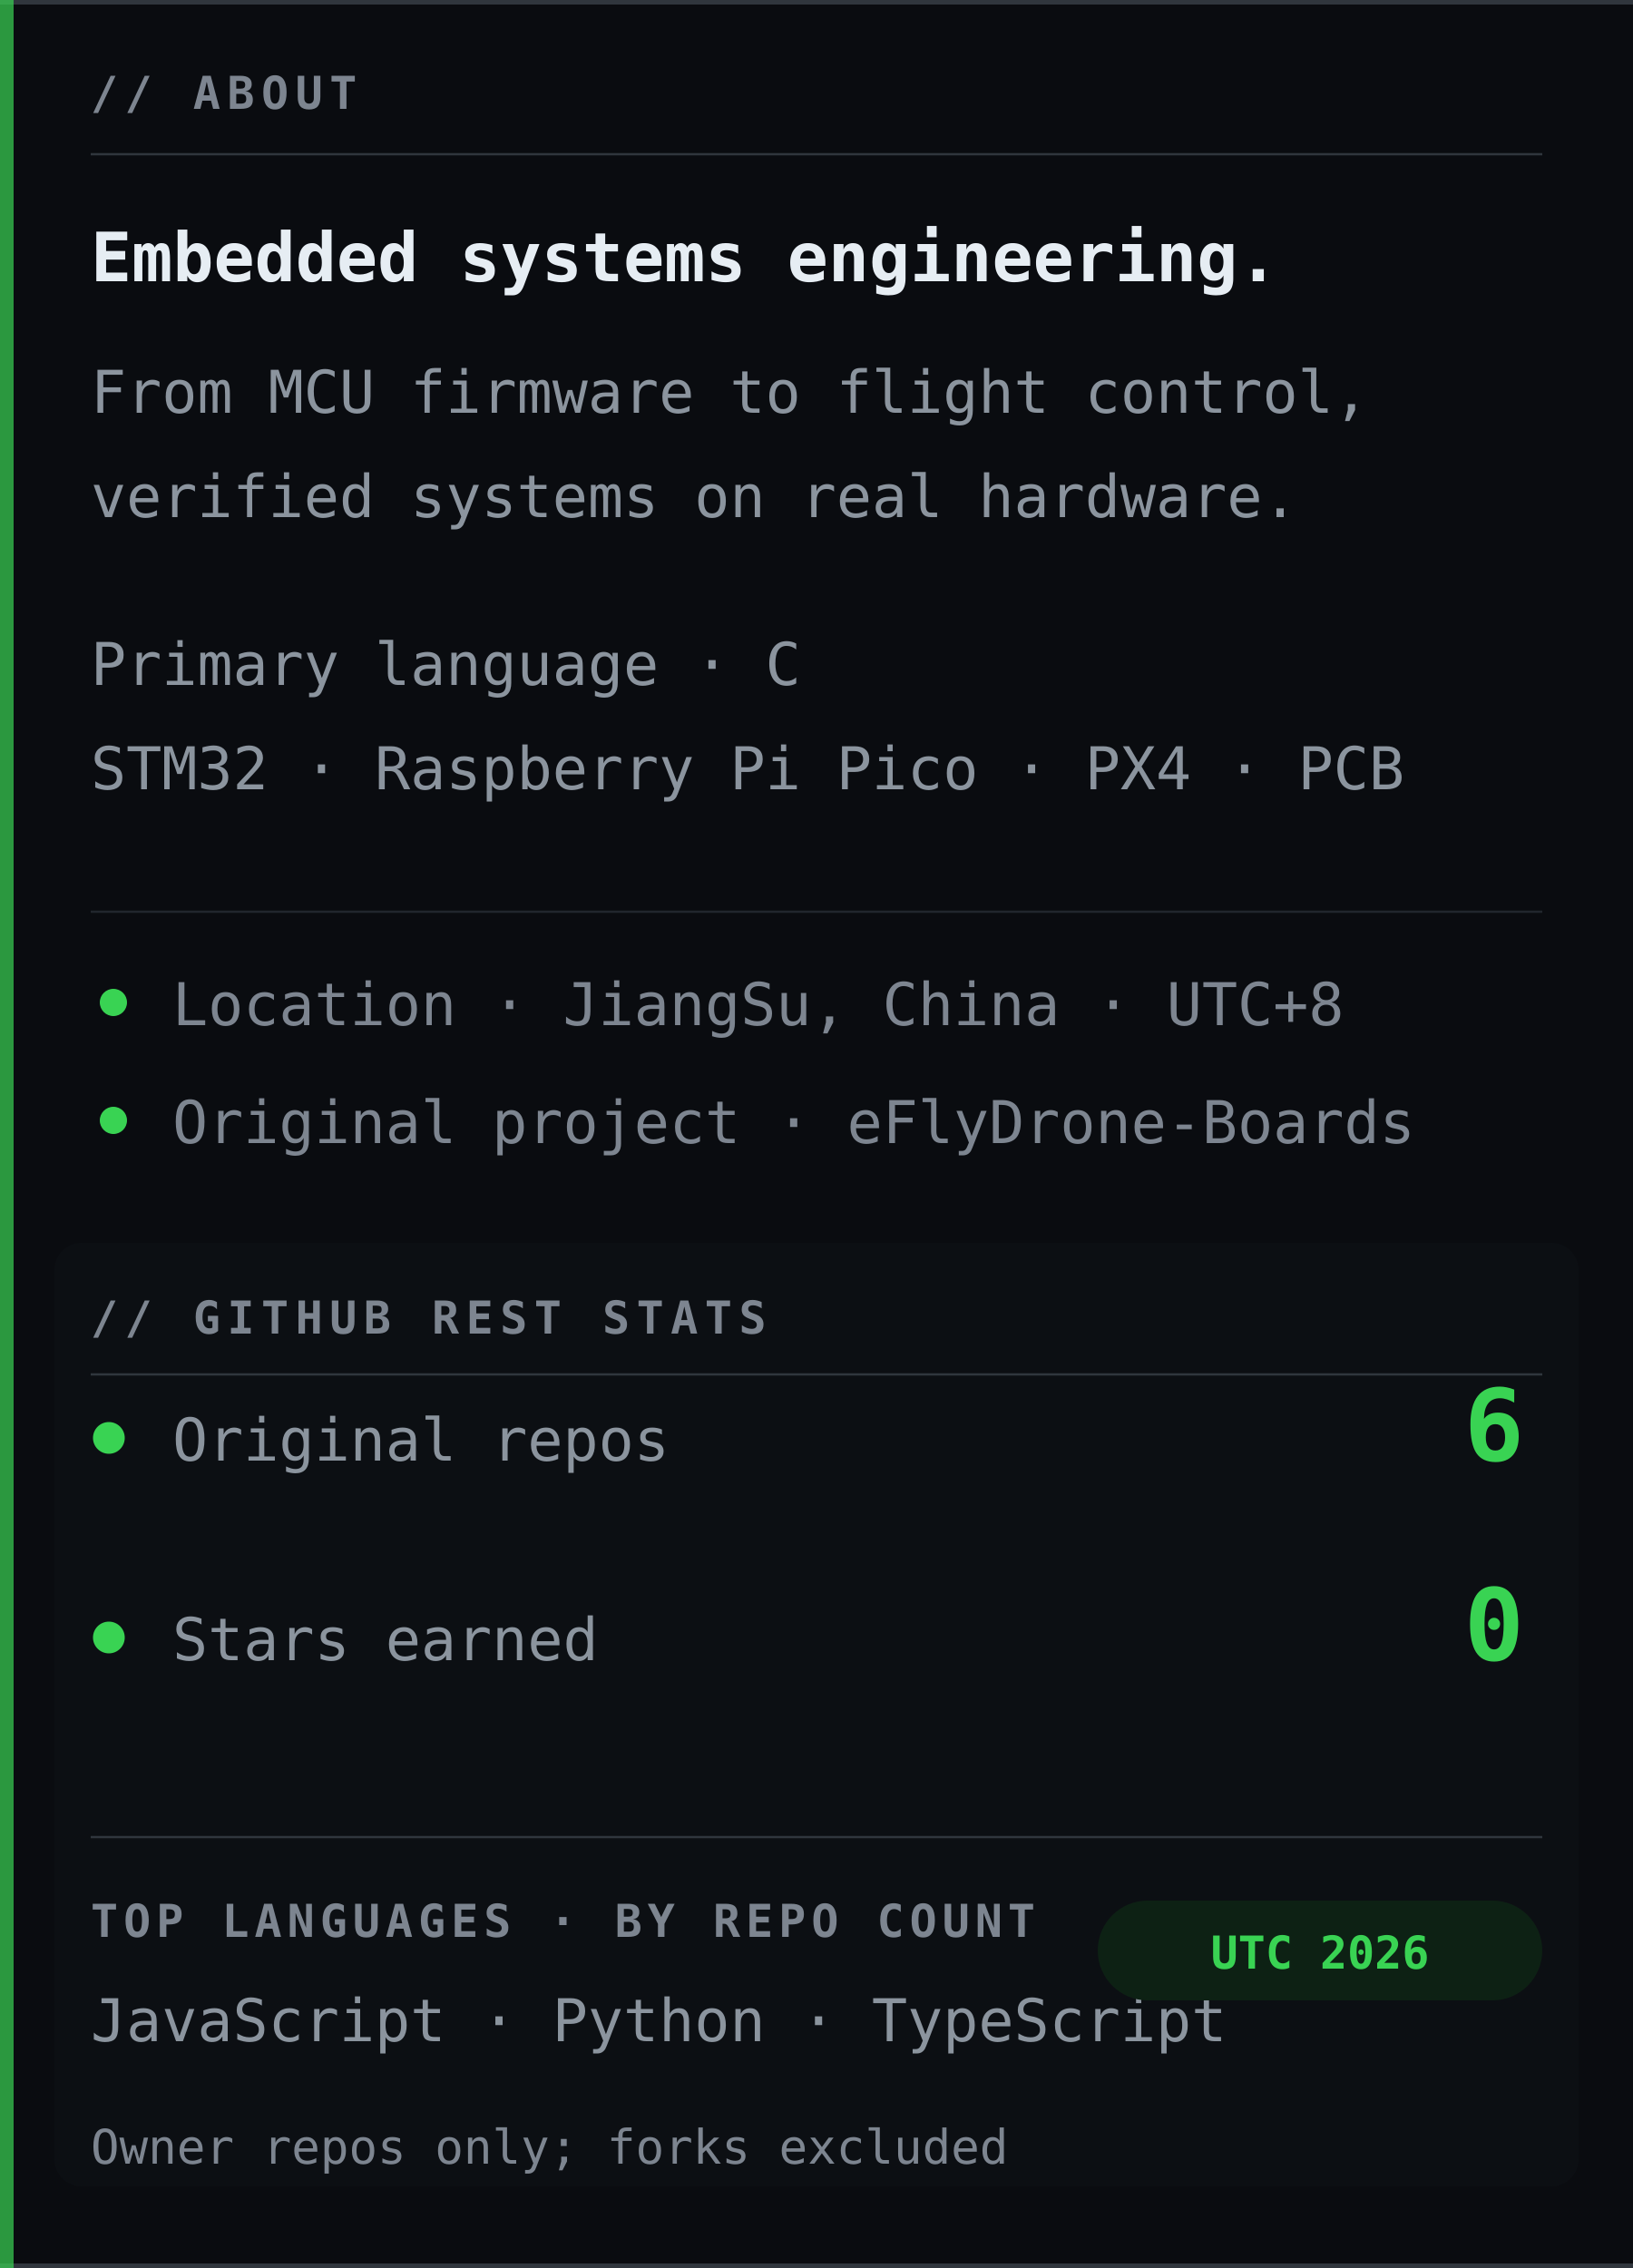
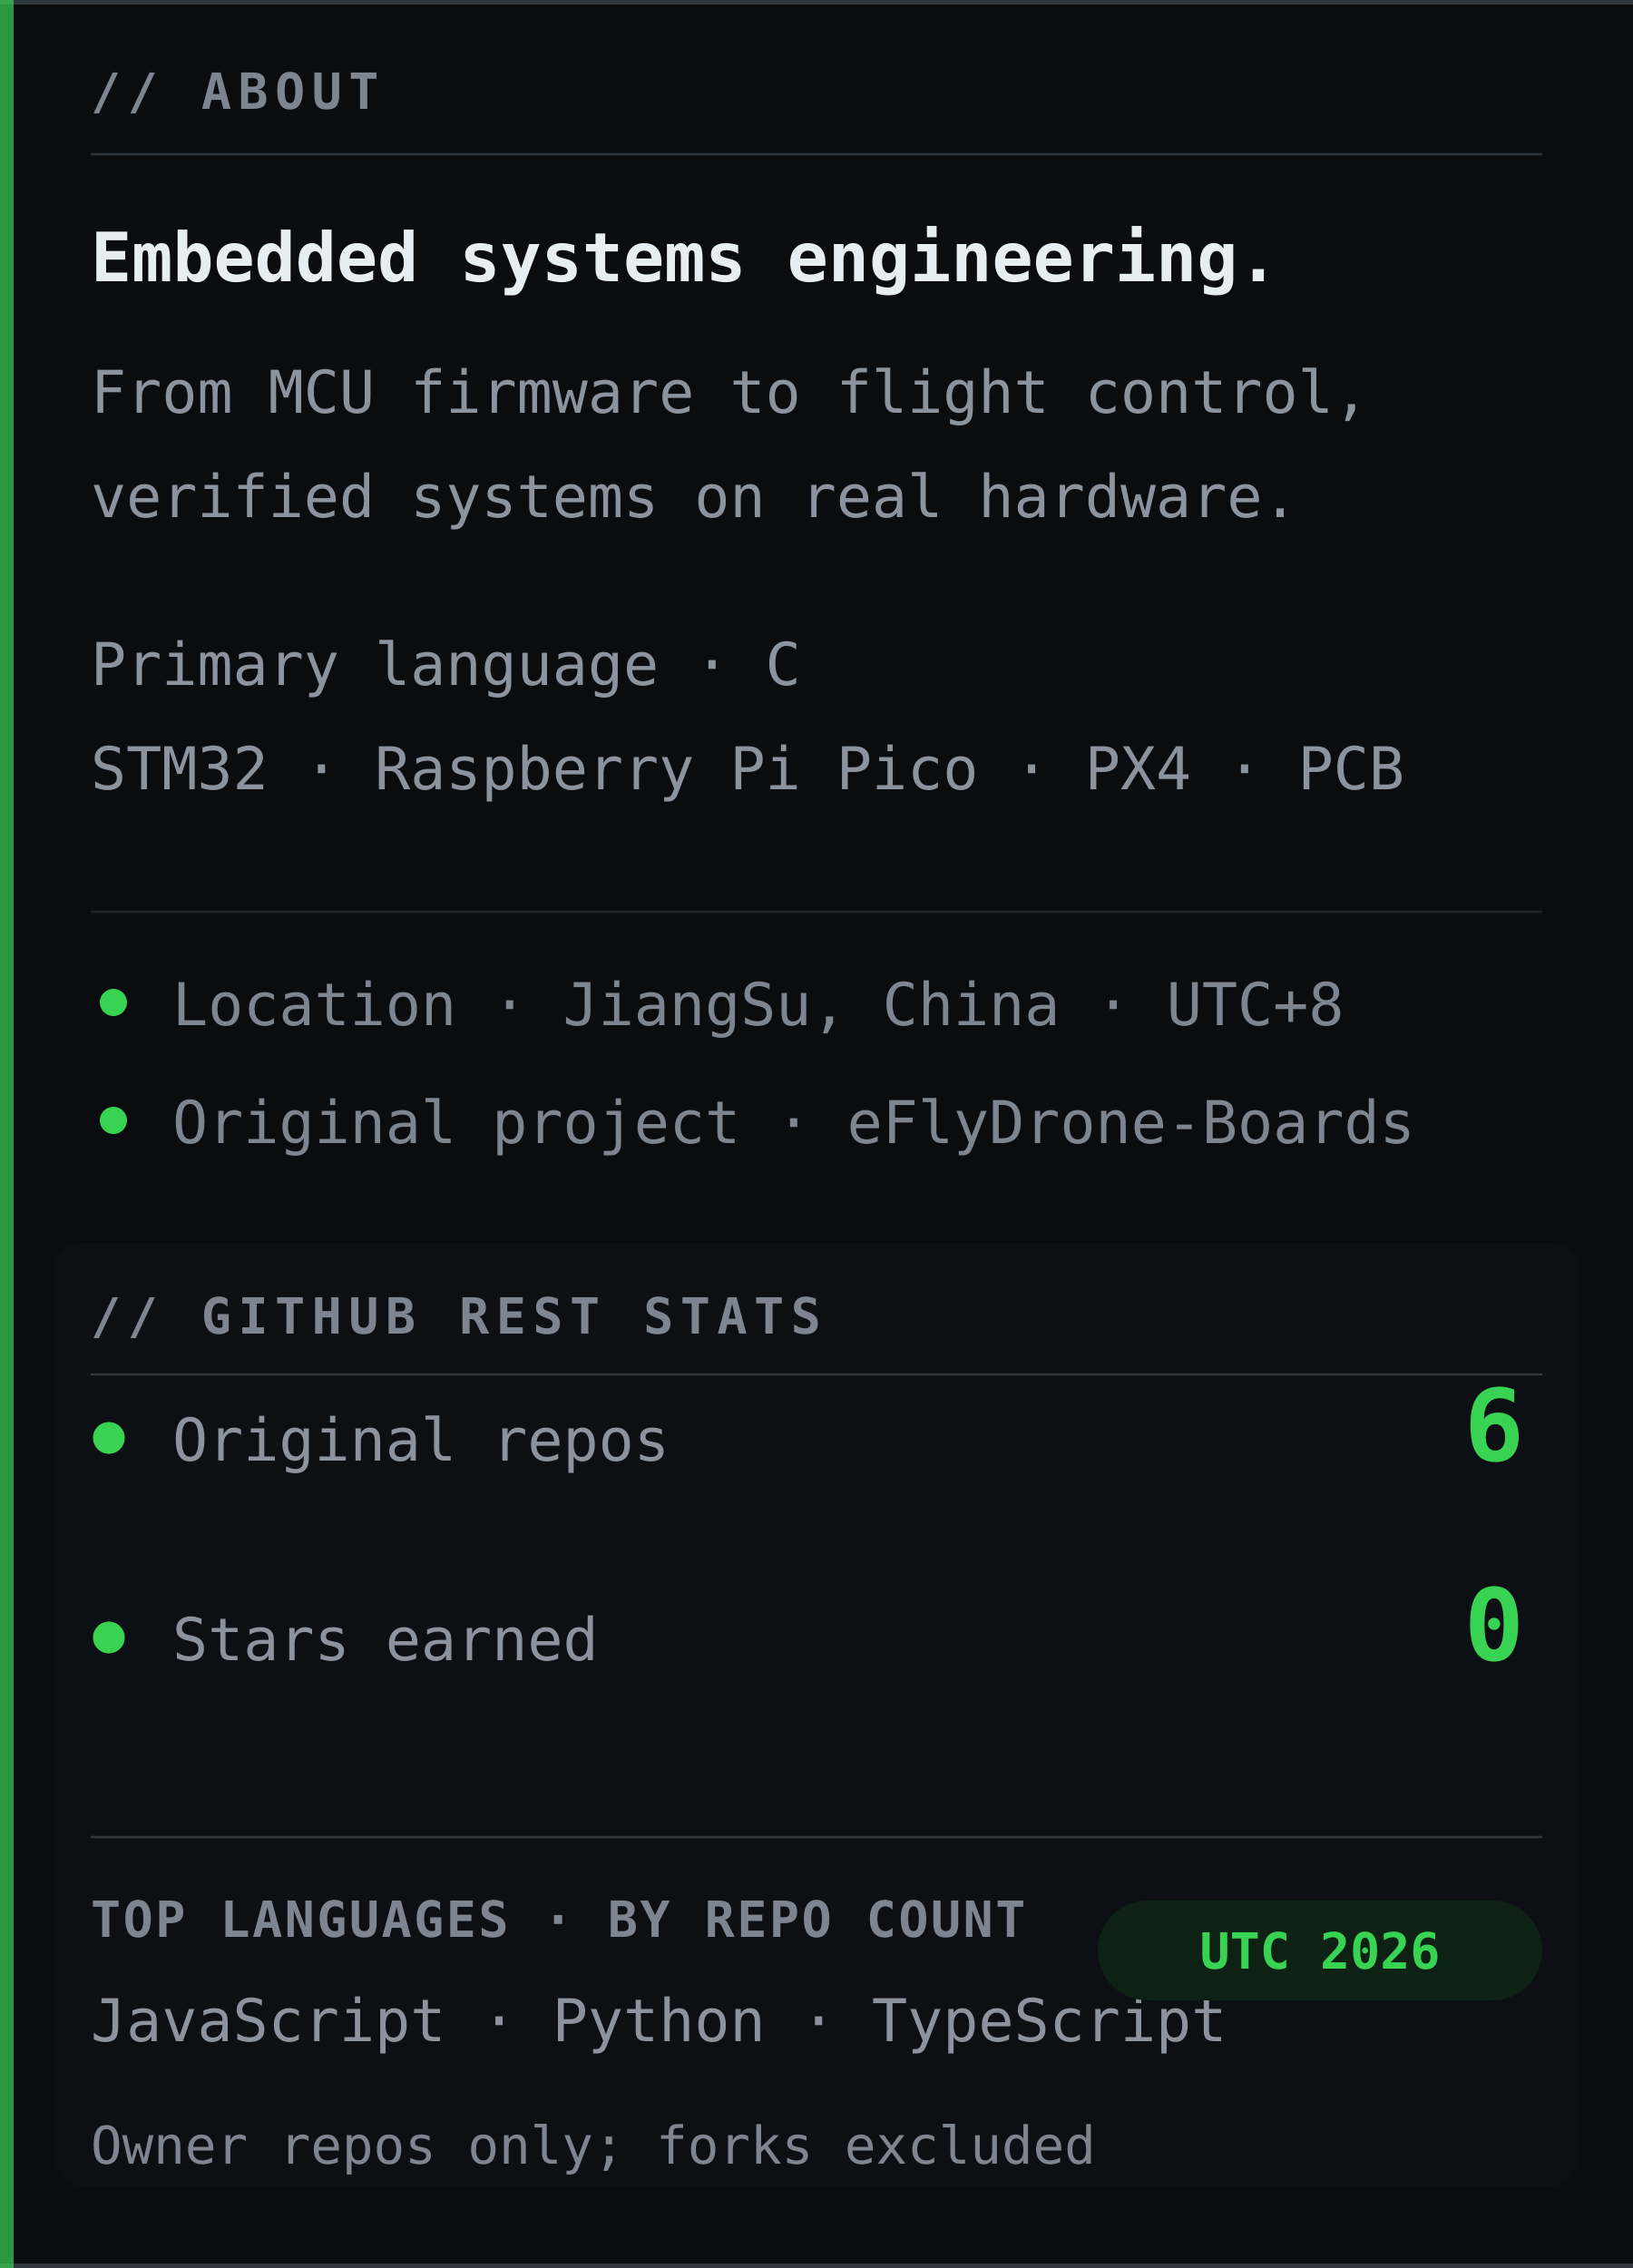
<svg xmlns="http://www.w3.org/2000/svg" width="360" height="500" viewBox="0 0 360 500" role="img" aria-labelledby="title desc">
  <rect width="360" height="500" fill="#0a0c10" />
  <path d="M0 .5H360M0 499.5H360" stroke="#30363d" stroke-width="1" />
-   <text x="20" y="24" font-family="Consolas, Menlo, 'DejaVu Sans Mono', 'Courier New', monospace" font-size="10" font-weight="700" letter-spacing="1.5" fill="#7d8590">// ABOUT</text>
+   <text x="20" y="24" font-family="Consolas, Menlo, 'DejaVu Sans Mono', 'Courier New', monospace" font-size="11" font-weight="700" letter-spacing="1.5" fill="#7d8590">// ABOUT</text>
  <path d="M20 34H340" stroke="#30363d" stroke-width=".5" />
  <text x="20" y="62" font-family="Consolas, Menlo, 'DejaVu Sans Mono', 'Courier New', monospace" font-size="15" font-weight="700" fill="#e6edf3">Embedded systems engineering.</text>
  <text x="20" y="91" font-family="Consolas, Menlo, 'DejaVu Sans Mono', 'Courier New', monospace" font-size="13" fill="#8b949e">From MCU firmware to flight control,</text>
  <text x="20" y="114" font-family="Consolas, Menlo, 'DejaVu Sans Mono', 'Courier New', monospace" font-size="13" fill="#8b949e">verified systems on real hardware.</text>
  <text x="20" y="151" font-family="Consolas, Menlo, 'DejaVu Sans Mono', 'Courier New', monospace" font-size="13" fill="#8b949e">Primary language · C</text>
  <text x="20" y="174" font-family="Consolas, Menlo, 'DejaVu Sans Mono', 'Courier New', monospace" font-size="13" fill="#8b949e">STM32 · Raspberry Pi Pico · PX4 · PCB</text>
  <path d="M20 201H340" stroke="#21262d" stroke-width=".5" />
  <circle cx="25" cy="221" r="3" fill="#39d353" />
  <text x="38" y="226" font-family="Consolas, Menlo, 'DejaVu Sans Mono', 'Courier New', monospace" font-size="13" fill="#7d8590">Location · JiangSu, China · UTC+8</text>
  <circle cx="25" cy="247" r="3" fill="#39d353" />
  <text x="38" y="252" font-family="Consolas, Menlo, 'DejaVu Sans Mono', 'Courier New', monospace" font-size="13" fill="#7d8590">Original project · eFlyDrone-Boards</text>
  <rect x="12" y="274" width="336" height="208" rx="6" fill="#0d1015" opacity=".72" />
-   <text x="20" y="294" font-family="Consolas, Menlo, 'DejaVu Sans Mono', 'Courier New', monospace" font-size="10" font-weight="700" letter-spacing="1.5" fill="#7d8590">// GITHUB REST STATS</text>
+   <text x="20" y="294" font-family="Consolas, Menlo, 'DejaVu Sans Mono', 'Courier New', monospace" font-size="11" font-weight="700" letter-spacing="1.5" fill="#7d8590">// GITHUB REST STATS</text>
  <path d="M20 303H340" stroke="#30363d" stroke-width=".5" />
  <circle cx="24" cy="317" r="3.5" fill="#39d353" />
  <text x="38" y="322" font-family="Consolas, Menlo, 'DejaVu Sans Mono', 'Courier New', monospace" font-size="13" fill="#8b949e">Original repos</text>
  <text x="336" y="322" text-anchor="end" font-family="Consolas, Menlo, 'DejaVu Sans Mono', 'Courier New', monospace" font-size="22" font-weight="700" fill="#39d353">6</text>
  <circle cx="24" cy="361" r="3.5" fill="#39d353" />
  <text x="38" y="366" font-family="Consolas, Menlo, 'DejaVu Sans Mono', 'Courier New', monospace" font-size="13" fill="#8b949e">Stars earned</text>
  <text x="336" y="366" text-anchor="end" font-family="Consolas, Menlo, 'DejaVu Sans Mono', 'Courier New', monospace" font-size="22" font-weight="700" fill="#39d353">0</text>
  <path d="M20 405H340" stroke="#30363d" stroke-width=".5" />
-   <text x="20" y="427" font-family="Consolas, Menlo, 'DejaVu Sans Mono', 'Courier New', monospace" font-size="10" font-weight="700" letter-spacing="1.2" fill="#7d8590">TOP LANGUAGES · BY REPO COUNT</text>
+   <text x="20" y="427" font-family="Consolas, Menlo, 'DejaVu Sans Mono', 'Courier New', monospace" font-size="11" font-weight="700" letter-spacing=".5" fill="#7d8590">TOP LANGUAGES · BY REPO COUNT</text>
  <text x="20" y="450" font-family="Consolas, Menlo, 'DejaVu Sans Mono', 'Courier New', monospace" font-size="13" fill="#8b949e">JavaScript · Python · TypeScript</text>
  <rect x="242" y="419" width="98" height="22" rx="11" fill="#0d2114" />
-   <text x="291" y="434" text-anchor="middle" font-family="Consolas, Menlo, 'DejaVu Sans Mono', 'Courier New', monospace" font-size="10" font-weight="700" fill="#39d353">UTC 2026</text>
-   <text x="20" y="477" font-family="Consolas, Menlo, 'DejaVu Sans Mono', 'Courier New', monospace" font-size="10.5" fill="#7d8590">Owner repos only; forks excluded</text>
+   <text x="291" y="434" text-anchor="middle" font-family="Consolas, Menlo, 'DejaVu Sans Mono', 'Courier New', monospace" font-size="11" font-weight="700" fill="#39d353">UTC 2026</text>
+   <text x="20" y="477" font-family="Consolas, Menlo, 'DejaVu Sans Mono', 'Courier New', monospace" font-size="11.5" fill="#7d8590">Owner repos only; forks excluded</text>
  <rect width="3" height="500" fill="#39d353" opacity=".7" />
</svg>
